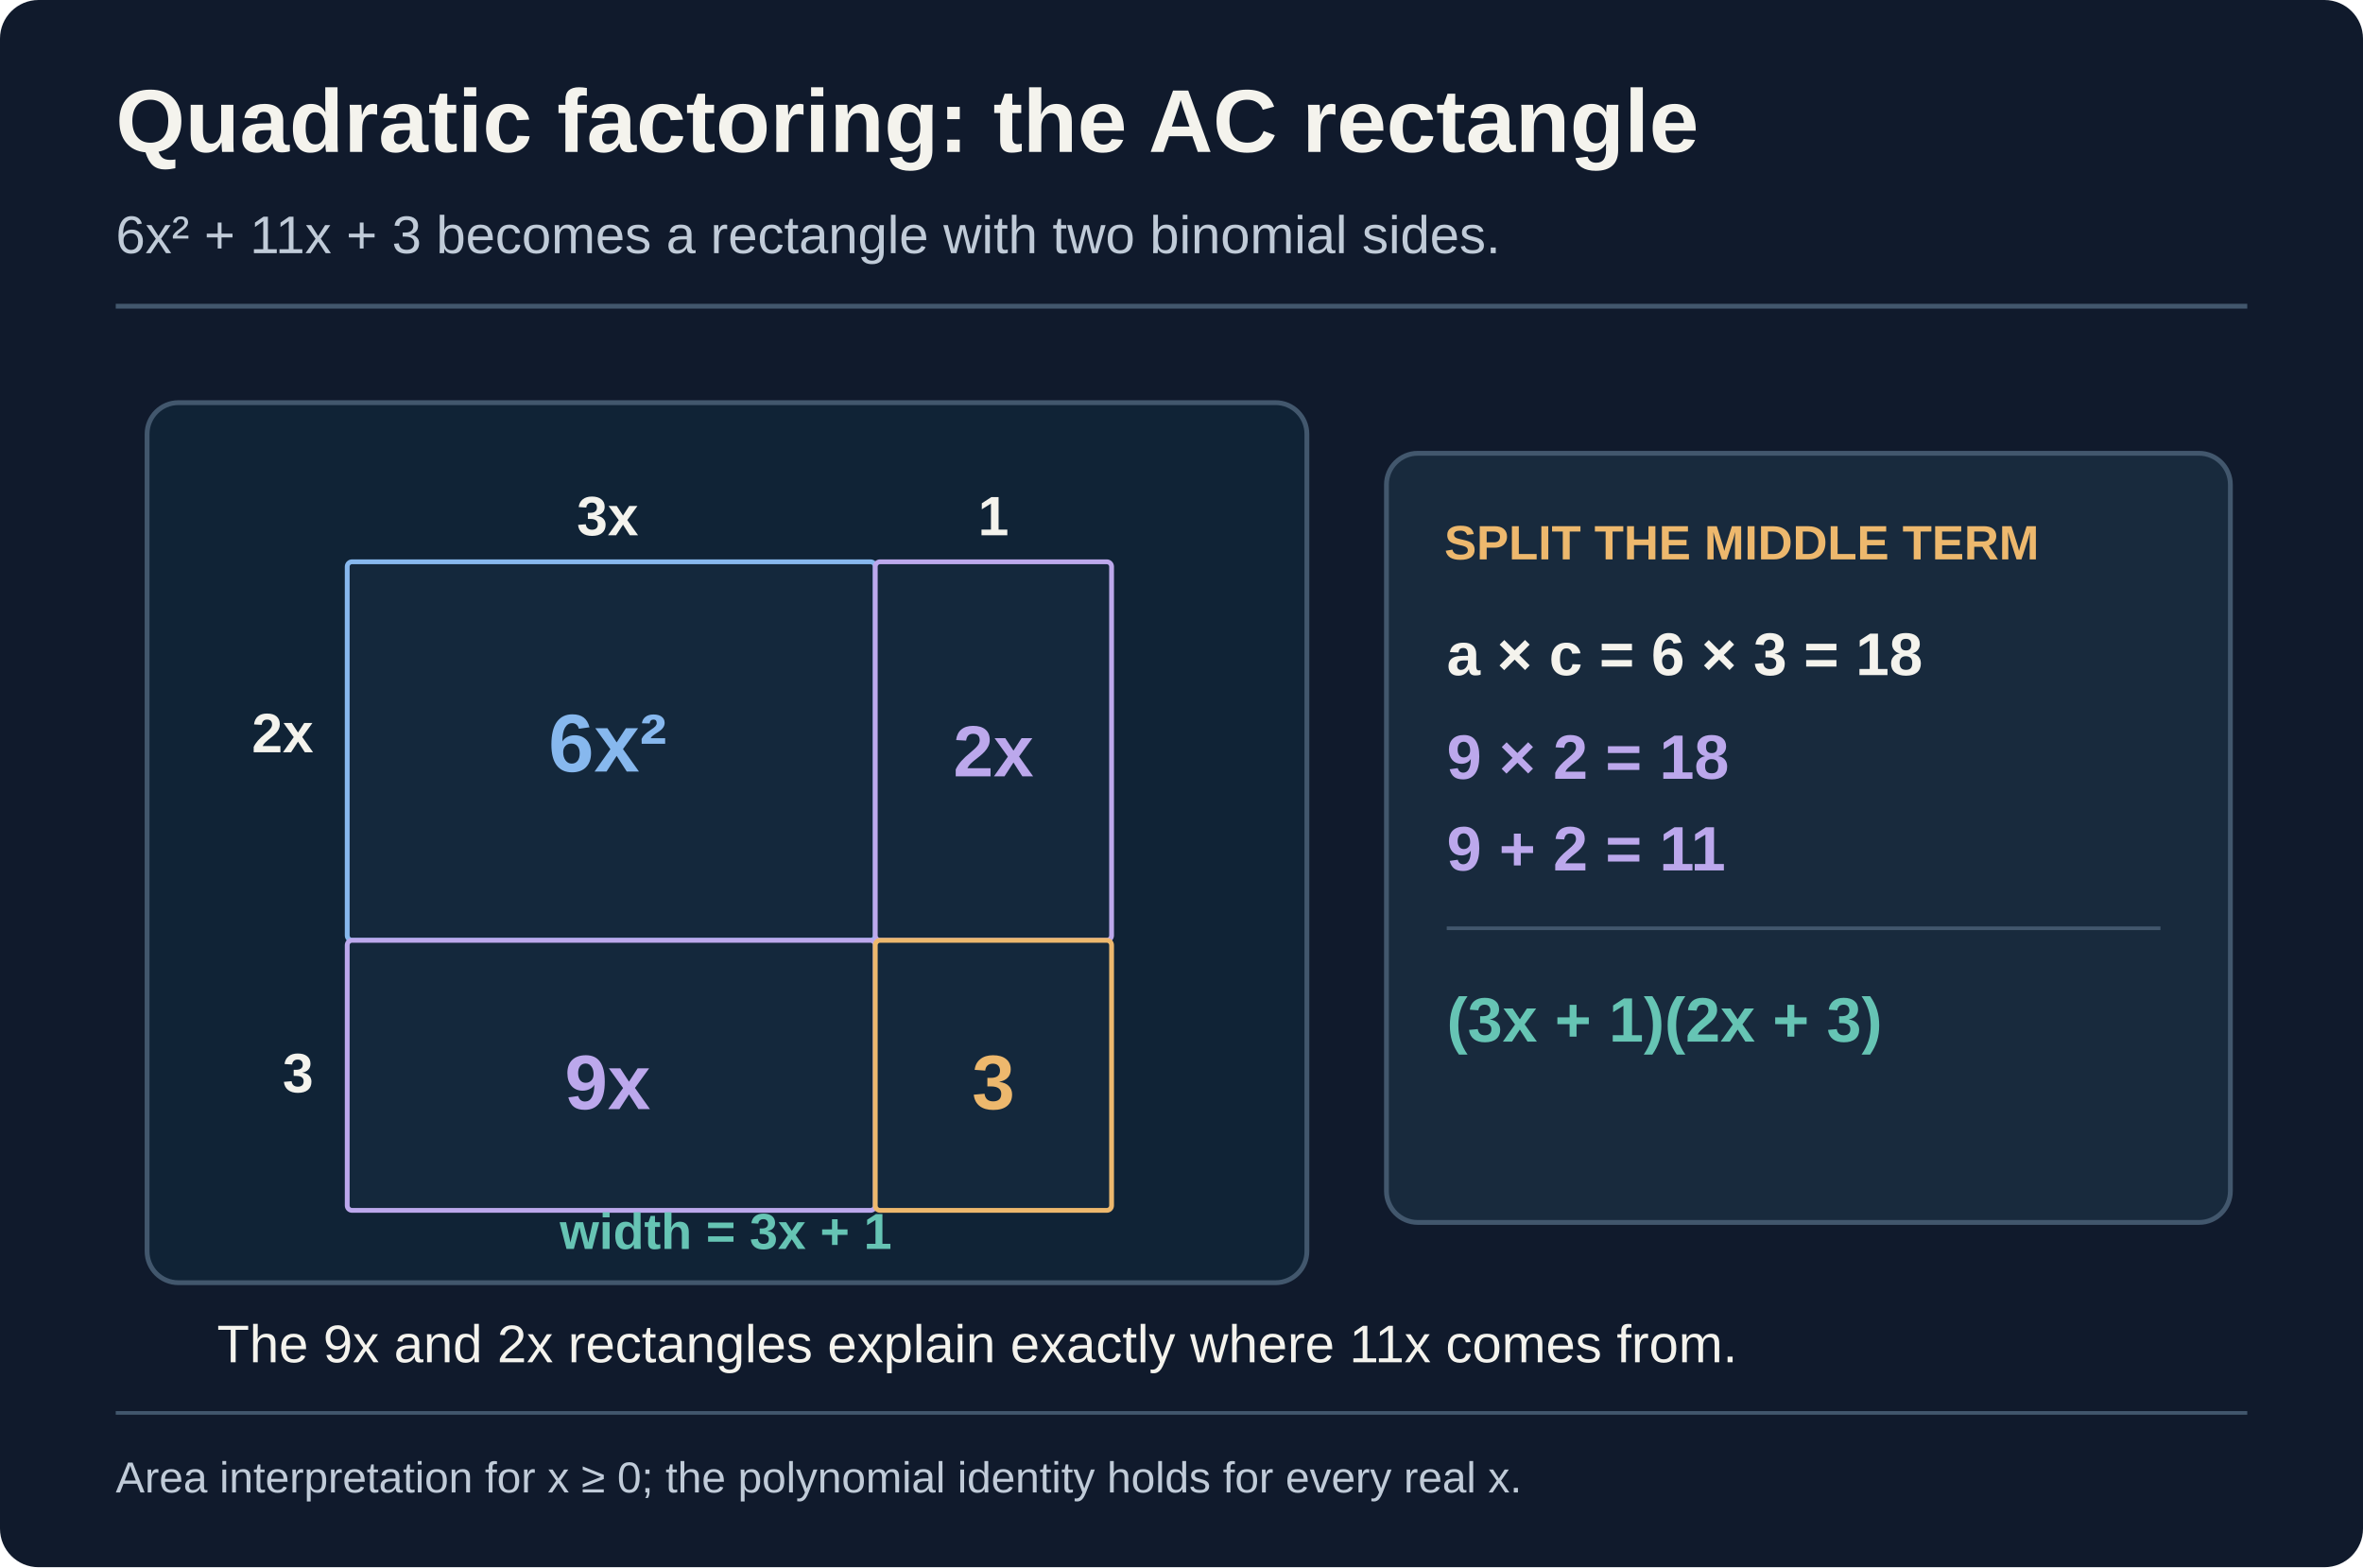
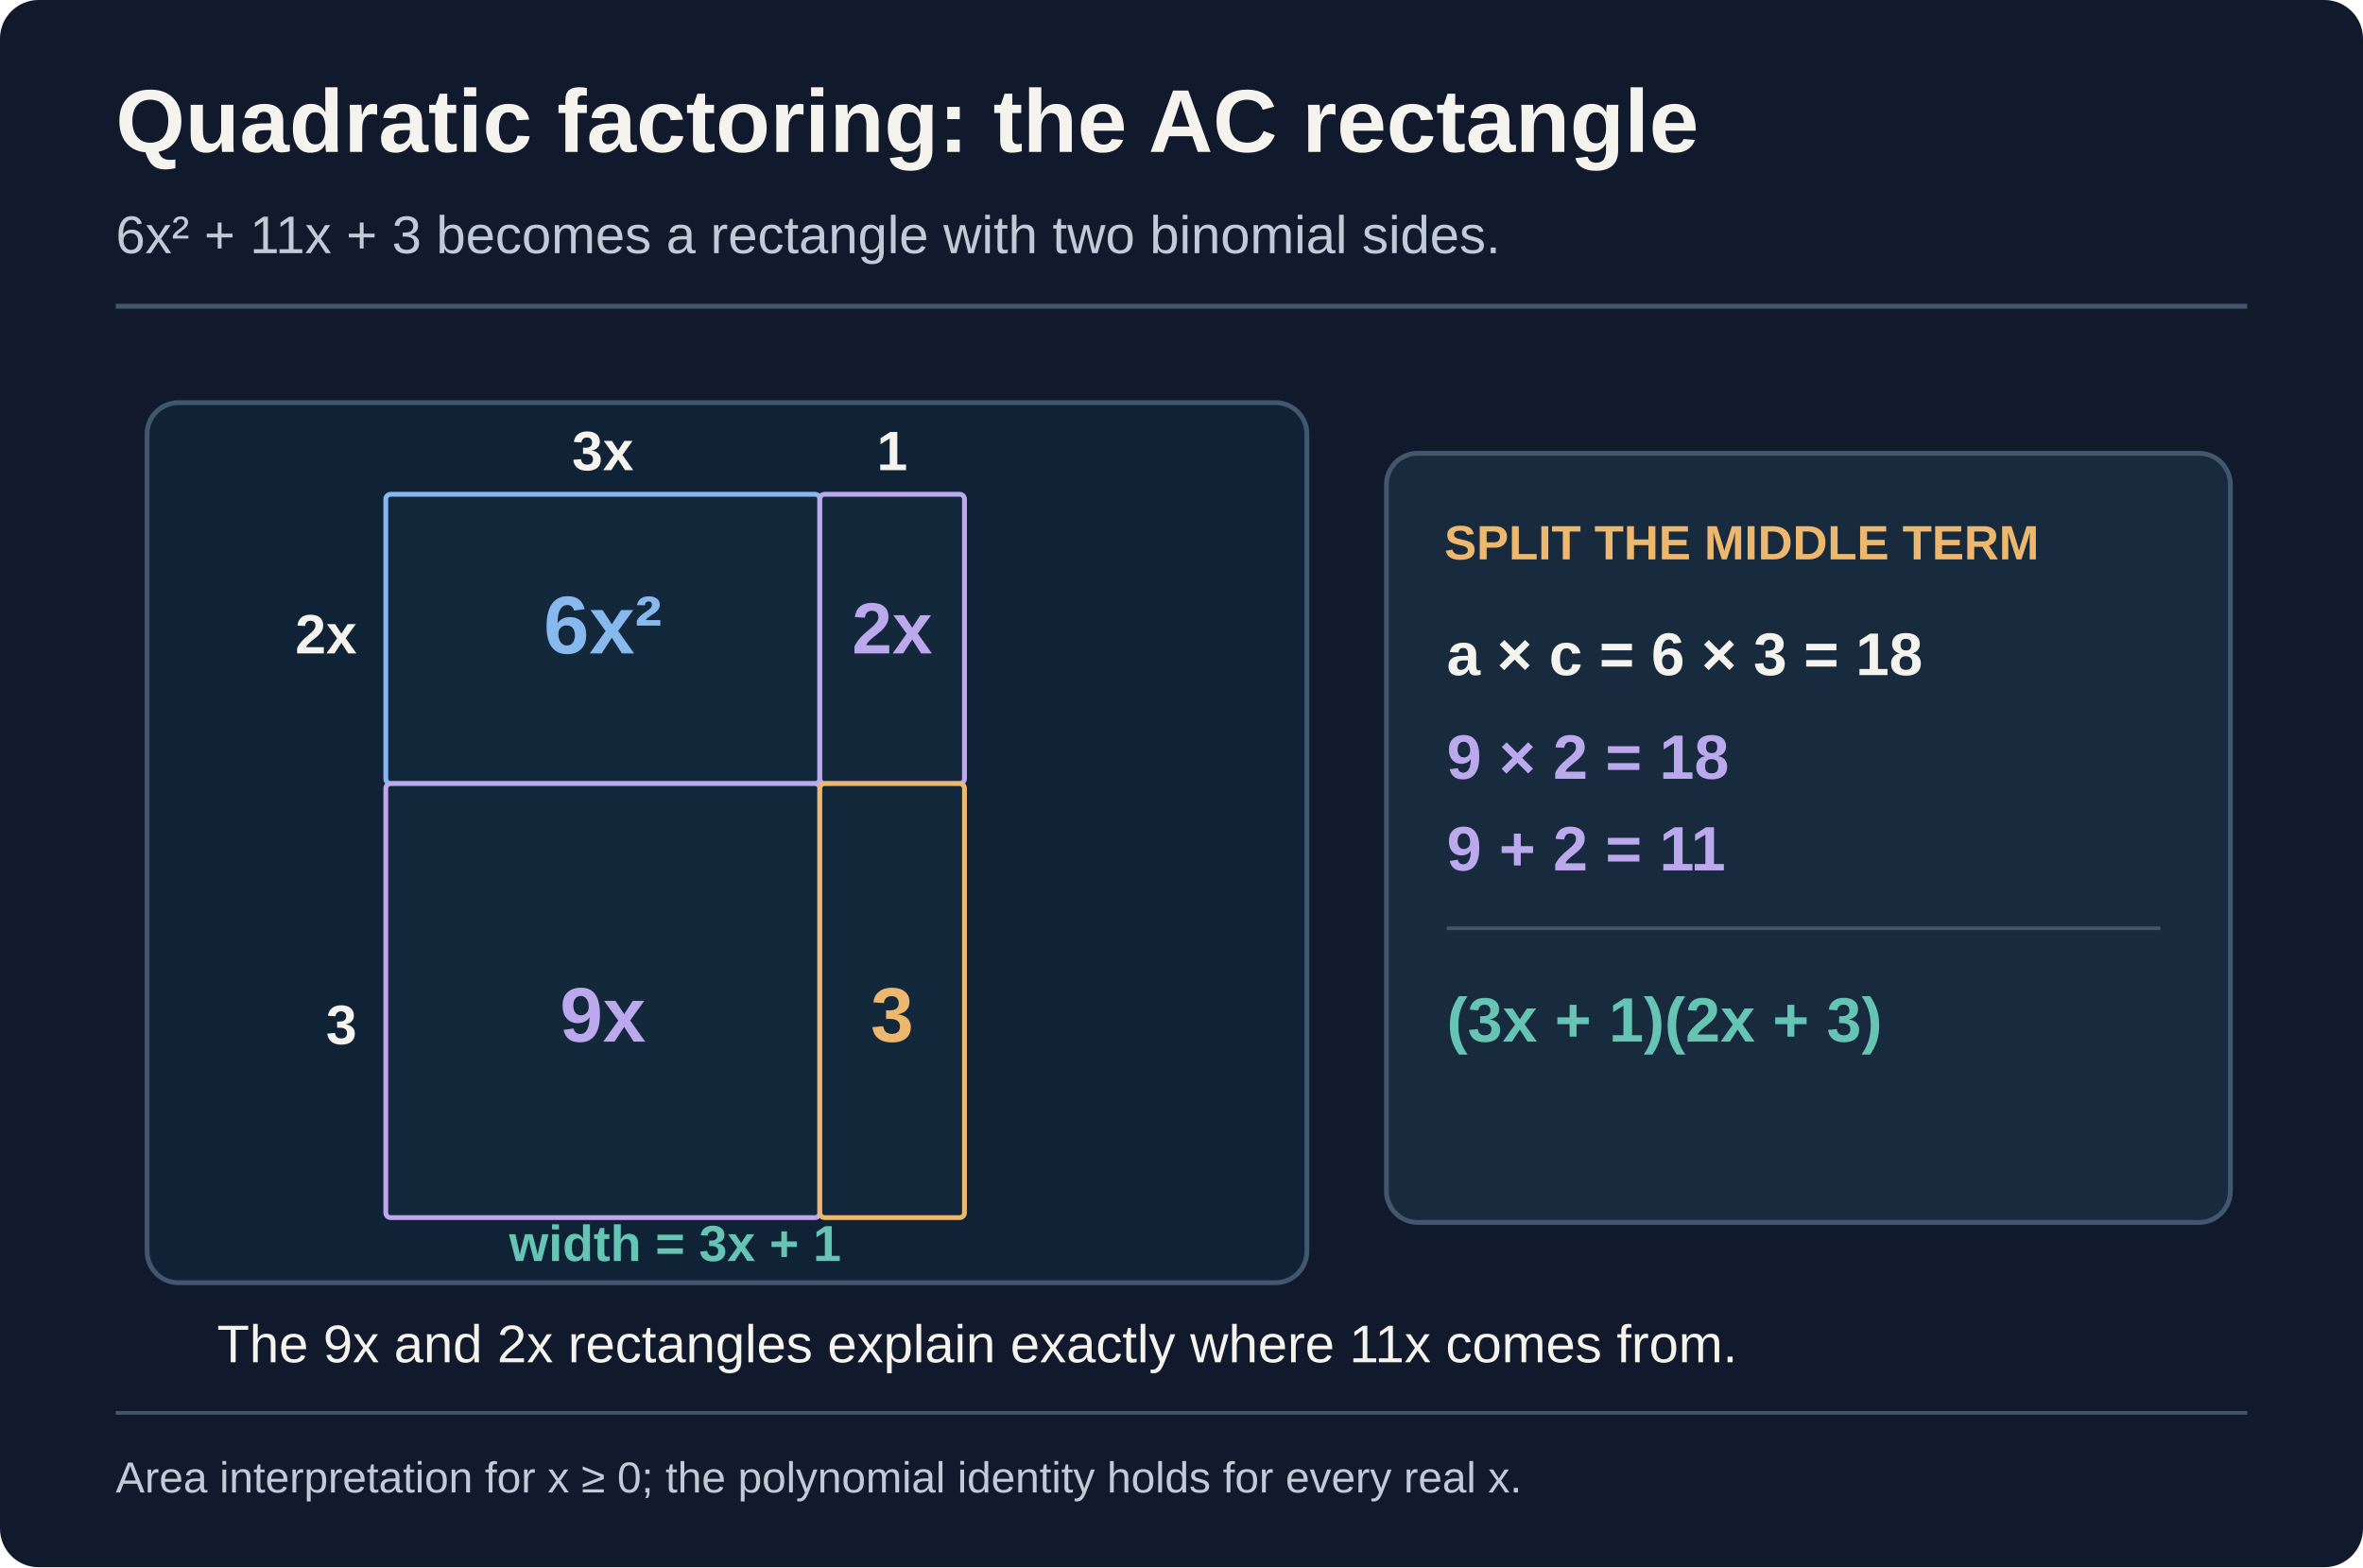
<svg xmlns="http://www.w3.org/2000/svg" viewBox="0 0 980 650" role="img" aria-labelledby="title desc">
  <defs>
    <marker id="arrow" viewBox="0 0 10 10" refX="9" refY="5" markerWidth="7" markerHeight="7" orient="auto">
      <path d="M0 0 L10 5 L0 10 Z" fill="#66C4B4" />
    </marker>
  </defs>
  <rect width="980" height="650" rx="16" fill="#101A2C" />
  <text x="48" y="63" font-family="Arial,Helvetica,sans-serif" font-size="37" fill="#F4F3ED" font-weight="700" text-anchor="start">Quadratic factoring: the AC rectangle</text>
  <text x="48" y="105" font-family="Arial,Helvetica,sans-serif" font-size="22" fill="#C0CBD8" font-weight="500" text-anchor="start">6x² + 11x + 3 becomes a rectangle with two binomial sides.</text>
  <path d="M48 127 H932" fill="none" stroke="#42576D" stroke-width="2" />
  <rect x="61" y="167" width="481" height="365" rx="13" fill="#102336" stroke="#42576D" stroke-width="2" />
-   <rect x="144" y="233" width="219" height="157" rx="2" fill="#14283C" stroke="#87B8EE" stroke-width="2" />
-   <rect x="363" y="233" width="98" height="157" rx="2" fill="#14283C" stroke="#BCA8EC" stroke-width="2" />
-   <rect x="144" y="390" width="219" height="112" rx="2" fill="#14283C" stroke="#BCA8EC" stroke-width="2" />
-   <rect x="363" y="390" width="98" height="112" rx="2" fill="#14283C" stroke="#EDB86D" stroke-width="2" />
-   <text x="252" y="320" font-family="Arial,Helvetica,sans-serif" font-size="34" fill="#87B8EE" font-weight="700" text-anchor="middle">6x²</text>
-   <text x="412" y="322" font-family="Arial,Helvetica,sans-serif" font-size="30" fill="#BCA8EC" font-weight="700" text-anchor="middle">2x</text>
-   <text x="252" y="460" font-family="Arial,Helvetica,sans-serif" font-size="32" fill="#BCA8EC" font-weight="700" text-anchor="middle">9x</text>
-   <text x="412" y="460" font-family="Arial,Helvetica,sans-serif" font-size="32" fill="#EDB86D" font-weight="700" text-anchor="middle">3</text>
-   <text x="252" y="222" font-family="Arial,Helvetica,sans-serif" font-size="23" fill="#F4F3ED" font-weight="700" text-anchor="middle">3x</text>
-   <text x="412" y="222" font-family="Arial,Helvetica,sans-serif" font-size="23" fill="#F4F3ED" font-weight="700" text-anchor="middle">1</text>
-   <text x="130" y="312" font-family="Arial,Helvetica,sans-serif" font-size="23" fill="#F4F3ED" font-weight="700" text-anchor="end">2x</text>
-   <text x="130" y="453" font-family="Arial,Helvetica,sans-serif" font-size="23" fill="#F4F3ED" font-weight="700" text-anchor="end">3</text>
-   <text x="301" y="518" font-family="Arial,Helvetica,sans-serif" font-size="21" fill="#66C4B4" font-weight="600" text-anchor="middle">width = 3x + 1</text>
+   <rect x="160" y="205" width="180" height="120" rx="2" fill="#14283C" stroke="#87B8EE" stroke-width="2" />
+   <rect x="340" y="205" width="60" height="120" rx="2" fill="#14283C" stroke="#BCA8EC" stroke-width="2" />
+   <rect x="160" y="325" width="180" height="180" rx="2" fill="#14283C" stroke="#BCA8EC" stroke-width="2" />
+   <rect x="340" y="325" width="60" height="180" rx="2" fill="#14283C" stroke="#EDB86D" stroke-width="2" />
+   <text x="250" y="271" font-family="Arial,Helvetica,sans-serif" font-size="34" fill="#87B8EE" font-weight="700" text-anchor="middle">6x²</text>
+   <text x="370" y="271" font-family="Arial,Helvetica,sans-serif" font-size="30" fill="#BCA8EC" font-weight="700" text-anchor="middle">2x</text>
+   <text x="250" y="432" font-family="Arial,Helvetica,sans-serif" font-size="32" fill="#BCA8EC" font-weight="700" text-anchor="middle">9x</text>
+   <text x="370" y="432" font-family="Arial,Helvetica,sans-serif" font-size="32" fill="#EDB86D" font-weight="700" text-anchor="middle">3</text>
+   <text x="250" y="195" font-family="Arial,Helvetica,sans-serif" font-size="23" fill="#F4F3ED" font-weight="700" text-anchor="middle">3x</text>
+   <text x="370" y="195" font-family="Arial,Helvetica,sans-serif" font-size="23" fill="#F4F3ED" font-weight="700" text-anchor="middle">1</text>
+   <text x="148" y="271" font-family="Arial,Helvetica,sans-serif" font-size="23" fill="#F4F3ED" font-weight="700" text-anchor="end">2x</text>
+   <text x="148" y="433" font-family="Arial,Helvetica,sans-serif" font-size="23" fill="#F4F3ED" font-weight="700" text-anchor="end">3</text>
+   <text x="280" y="523" font-family="Arial,Helvetica,sans-serif" font-size="21" fill="#66C4B4" font-weight="600" text-anchor="middle">width = 3x + 1</text>
  <rect x="575" y="188" width="350" height="319" rx="13" fill="#182A3D" stroke="#42576D" stroke-width="2" />
  <text x="599" y="232" font-family="Arial,Helvetica,sans-serif" font-size="20" fill="#EDB86D" font-weight="700" text-anchor="start">SPLIT THE MIDDLE TERM</text>
  <text x="600" y="280" font-family="Arial,Helvetica,sans-serif" font-size="25" fill="#F4F3ED" font-weight="700" text-anchor="start">a × c = 6 × 3 = 18</text>
  <text x="600" y="323" font-family="Arial,Helvetica,sans-serif" font-size="26" fill="#BCA8EC" font-weight="700" text-anchor="start">9 × 2 = 18</text>
  <text x="600" y="361" font-family="Arial,Helvetica,sans-serif" font-size="26" fill="#BCA8EC" font-weight="700" text-anchor="start">9 + 2 = 11</text>
  <path d="M600 385 H896" fill="none" stroke="#42576D" stroke-width="1.5" />
  <text x="600" y="432" font-family="Arial,Helvetica,sans-serif" font-size="26" fill="#66C4B4" font-weight="700" text-anchor="start">(3x + 1)(2x + 3)</text>
  <text x="90" y="565" font-family="Arial,Helvetica,sans-serif" font-size="22" fill="#F4F3ED" font-weight="500" text-anchor="start">The 9x and 2x rectangles explain exactly where 11x comes from.</text>
  <path d="M48 586 H932" fill="none" stroke="#42576D" stroke-width="1.5" />
  <text x="48" y="619" font-family="Arial,Helvetica,sans-serif" font-size="18" fill="#C0CBD8" font-weight="500" text-anchor="start">Area interpretation for x ≥ 0; the polynomial identity holds for every real x.</text>
</svg>
